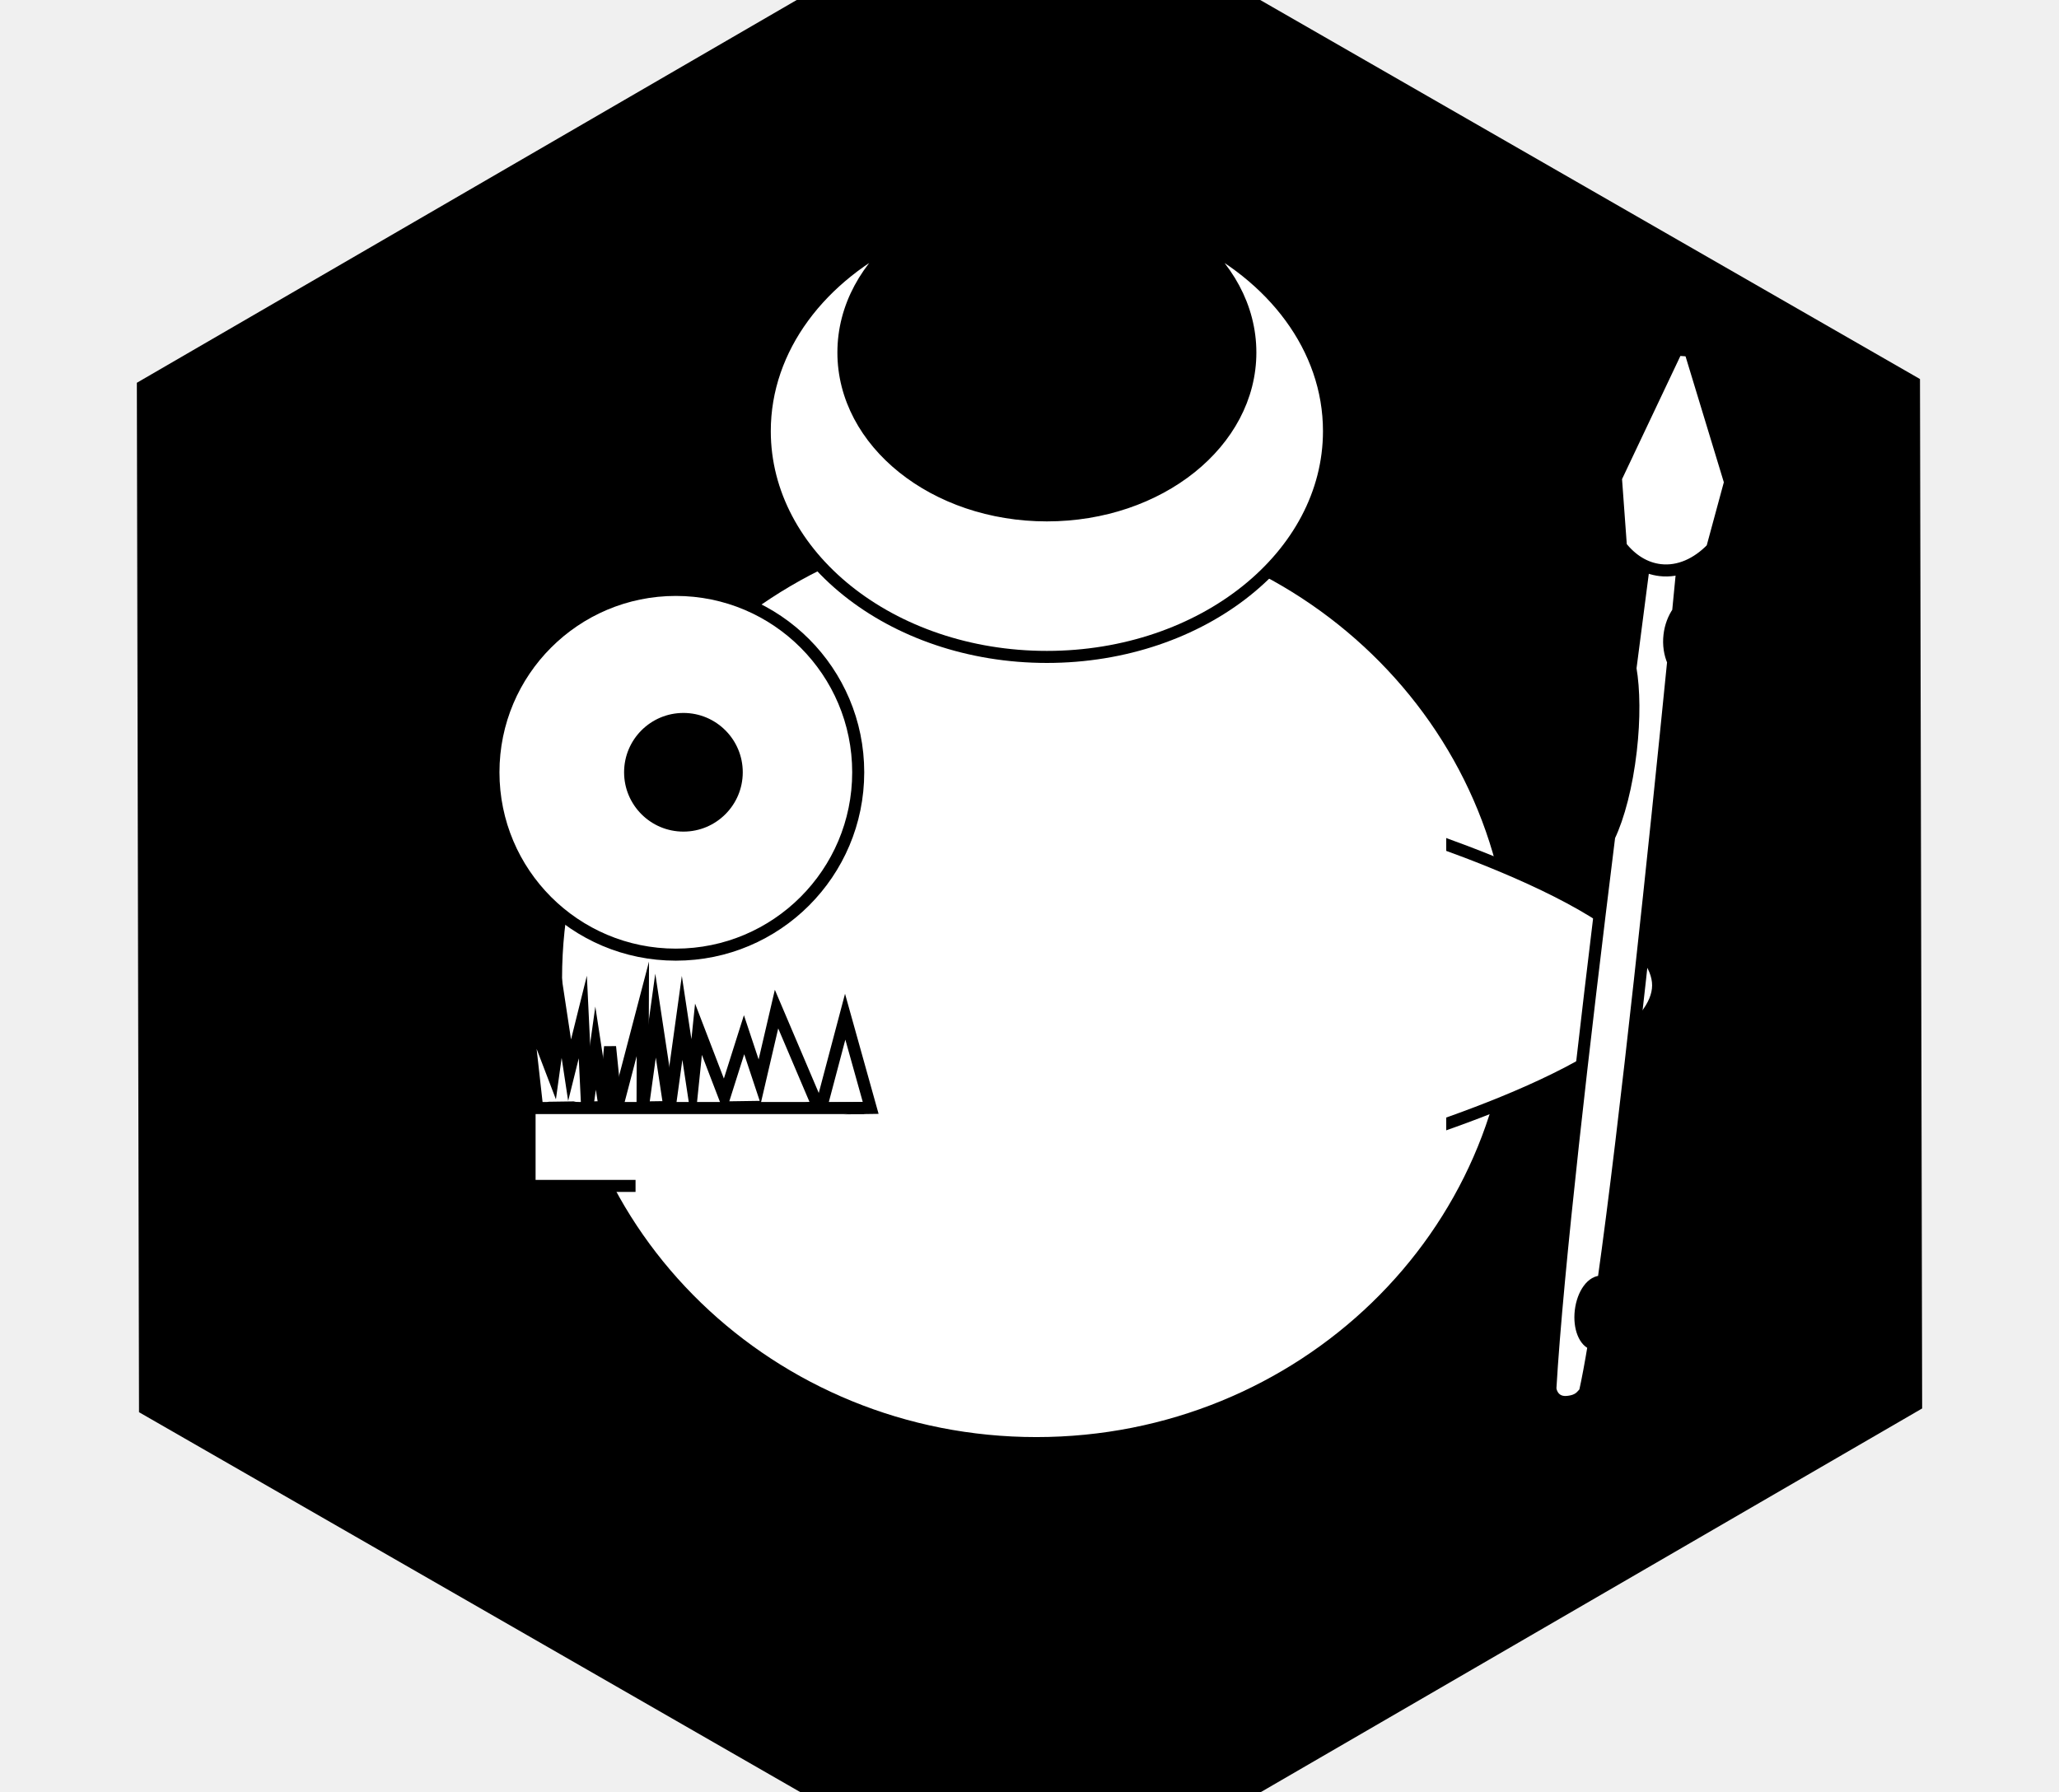
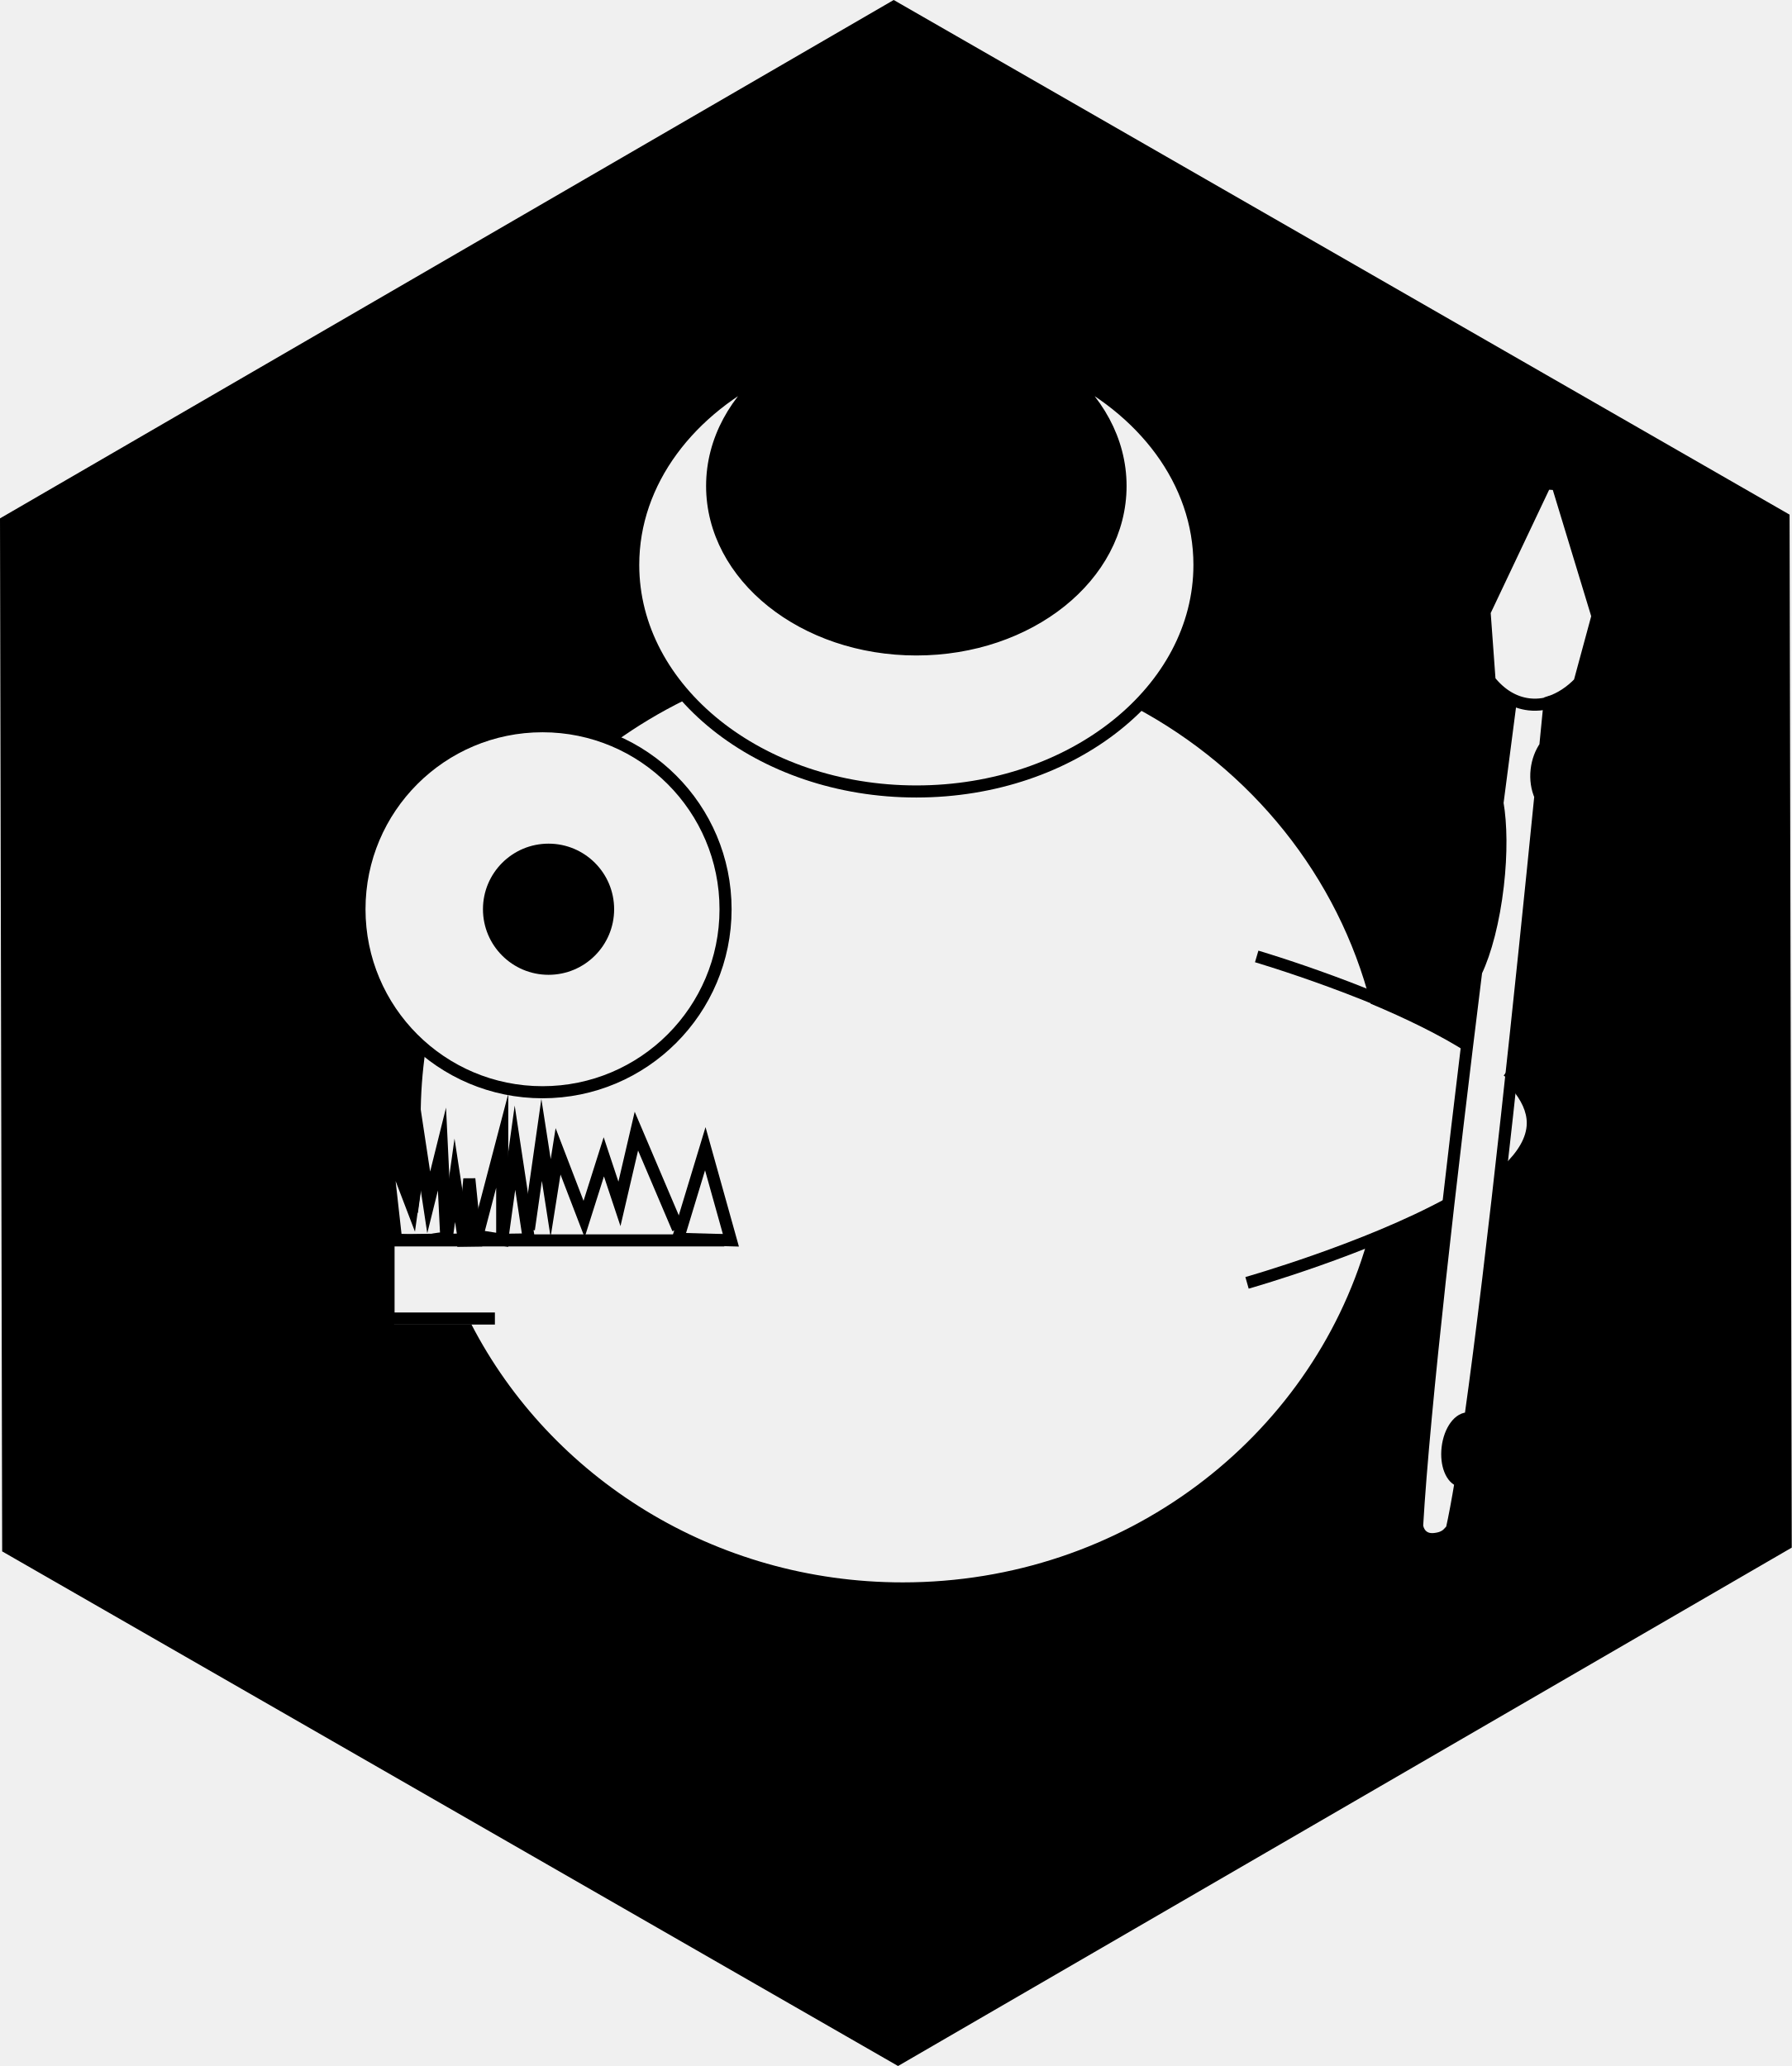
- <svg xmlns="http://www.w3.org/2000/svg" version="1.1" x="0px" y="0px" width="684.205px" height="595.28px" viewBox="0 0 684.205 595.28" enable-background="new 0 0 684.205 595.28" xml:space="preserve">
+ <svg xmlns="http://www.w3.org/2000/svg" version="1.1" x="0px" y="0px" width="593.255px" height="684.203px" viewBox="0 0 593.255 684.203" enable-background="new 0 0 593.255 684.203" xml:space="preserve">
+   <g id="Слой_5" display="none">
+     <rect x="0" y="0" display="inline" fill="#D24A43" stroke="#000000" stroke-width="4" stroke-miterlimit="10" width="593.255" height="684.203" />
+   </g>
  <g id="Слой_1">
-     <polygon points="342.82,639.742 46.193,469.313 45.475,127.211 341.384,-44.462 638.012,125.967 638.73,468.069  " />
-   </g>
+ </g>
  <g id="Слой_2" display="none">
-     <polygon display="inline" fill="#FFFFFF" points="187.307,434.849 213.217,451.928 163.796,498.711  " />
-     <path display="inline" fill="#FFFFFF" d="M198.29,386.086c-19.609-86.278,44.833-170.547,112.524-185.932   c7.5-1.705,15.037-2.511,22.539-2.486c-23.578-13.636-60.043-49.011-81.272-32.124c-30.852,9.053-108.231,114.963-89.349,198.044   c14.82,65.207,21.125,106.737,71.388,117.26C205.935,457.599,207.993,428.779,198.29,386.086z" />
-     <ellipse display="inline" fill="#FFFFFF" cx="353.699" cy="278.81" rx="171.131" ry="143.274" />
-     <circle display="inline" fill="#FFFFFF" stroke="#000000" stroke-width="2" stroke-miterlimit="10" cx="487.456" cy="201.192" r="60.606" />
-     <circle display="inline" stroke="#FFFFFF" stroke-miterlimit="10" cx="489.981" cy="201.192" r="21.717" />
+     <polygon display="inline" fill="#FFFFFF" points="141.833,479.311 167.743,496.389 118.322,543.173  " />
+     <path display="inline" fill="#FFFFFF" d="M152.816,430.548c-19.609-86.278,44.833-170.547,112.524-185.932   c7.5-1.705,15.037-2.511,22.539-2.486c-23.578-13.636-60.043-49.011-81.272-32.124c-30.852,9.053-108.231,114.963-89.349,198.044   c14.82,65.207,21.125,106.737,71.388,117.26C160.461,502.061,162.519,473.24,152.816,430.548z" />
+     <ellipse display="inline" fill="#FFFFFF" cx="308.224" cy="323.271" rx="171.131" ry="143.274" />
+     <circle display="inline" fill="#FFFFFF" stroke="#000000" stroke-width="2" stroke-miterlimit="10" cx="441.981" cy="245.653" r="60.606" />
+     <circle display="inline" stroke="#FFFFFF" stroke-miterlimit="10" cx="444.506" cy="245.653" r="21.717" />
    <g display="inline">
      <g>
-         <polygon fill="#FFFFFF" stroke="#000000" stroke-width="2" stroke-miterlimit="10" points="400.761,326.686 419.919,326.869      410.561,303.679    " />
-         <polygon fill="#FFFFFF" stroke="#000000" stroke-width="2" stroke-miterlimit="10" points="488.449,328.513 498.534,326.937      488.33,294.699    " />
-         <polygon fill="#FFFFFF" stroke="#000000" stroke-width="2" stroke-miterlimit="10" points="473.24,303.979 469.223,321.37      466.944,306.842 456.975,323.869 449.423,308.219 443.435,320.046 436.948,301.763 421.022,326.315 446.733,329.343      445.703,326.439 455.416,326.532 454.553,328.006 470.745,331.071 470.114,327.05 478.123,327.127    " />
-         <polygon fill="#FFFFFF" stroke="#000000" stroke-width="2" stroke-miterlimit="10" points="506.492,311.606 503.021,326.496      509.678,326.559    " />
-         <polygon fill="#FFFFFF" stroke="#000000" stroke-width="2" stroke-miterlimit="10" points="528.661,328.335 533.468,300.145      522.795,318.455 519.639,303.493 516.48,317.169 511.401,303.756 509.678,327.35 515.165,326.552 523.982,326.636    " />
-         <polygon fill="#FFFFFF" stroke="#000000" stroke-width="2" stroke-miterlimit="10" points="478.123,326.462 488.33,326.559      483.447,303.412    " />
-         <polygon fill="#FFFFFF" stroke="#000000" stroke-width="2" stroke-miterlimit="10" points="498.534,326.741 503.021,326.784      500.926,311.247    " />
+         <polygon fill="#FFFFFF" stroke="#000000" stroke-width="2" stroke-miterlimit="10" points="355.286,371.148 374.445,371.331      365.086,348.141    " />
+         <polygon fill="#FFFFFF" stroke="#000000" stroke-width="2" stroke-miterlimit="10" points="442.974,372.974 453.06,371.398      442.856,339.161    " />
+         <polygon fill="#FFFFFF" stroke="#000000" stroke-width="2" stroke-miterlimit="10" points="427.766,348.441 423.748,365.831      421.47,351.303 411.501,368.33 403.949,352.68 397.96,364.507 391.473,346.225 375.547,370.776 401.259,373.805 400.228,370.9      409.942,370.993 409.078,372.468 425.27,375.532 424.639,371.512 432.648,371.589    " />
+         <polygon fill="#FFFFFF" stroke="#000000" stroke-width="2" stroke-miterlimit="10" points="461.017,356.068 457.546,370.957      464.203,371.021    " />
+         <polygon fill="#FFFFFF" stroke="#000000" stroke-width="2" stroke-miterlimit="10" points="483.187,372.797 487.994,344.607      477.32,362.917 474.164,347.955 471.005,361.63 465.927,348.218 464.203,371.812 469.69,371.013 478.507,371.097    " />
+         <polygon fill="#FFFFFF" stroke="#000000" stroke-width="2" stroke-miterlimit="10" points="432.648,370.923 442.856,371.021      437.973,347.873    " />
+         <polygon fill="#FFFFFF" stroke="#000000" stroke-width="2" stroke-miterlimit="10" points="453.06,371.202 457.546,371.245      455.451,355.708    " />
      </g>
-       <line fill="none" stroke="#000000" stroke-width="2" stroke-miterlimit="10" x1="529.065" y1="346.337" x2="529.065" y2="326.707" />
-       <polyline fill="#FFFFFF" stroke="#000000" stroke-width="2" stroke-miterlimit="10" points="497.643,346.337 529.065,346.337     529.065,326.707 400.485,326.707   " />
+       <line fill="none" stroke="#000000" stroke-width="2" stroke-miterlimit="10" x1="483.59" y1="390.798" x2="483.59" y2="371.169" />
+       <polyline fill="#FFFFFF" stroke="#000000" stroke-width="2" stroke-miterlimit="10" points="452.169,390.798 483.59,390.798     483.59,371.169 355.011,371.169   " />
    </g>
-     <polygon display="inline" fill="#FFFFFF" points="404.703,155.711 364.916,142.585 402.665,95.022  " />
-     <polygon display="inline" fill="#FFFFFF" points="364.299,142.311 303.856,143.13 333.293,84.831  " />
-     <polygon display="inline" fill="#FFFFFF" points="316.444,156.642 253.349,169.381 272.516,101.69  " />
-     <polygon display="inline" fill="#FFFFFF" points="276.67,171.949 216.485,196.387 226.831,135.535  " />
-     <polygon display="inline" fill="#FFFFFF" points="236.198,202.585 185.82,246.682 170.274,178.097  " />
+     <polygon display="inline" fill="#FFFFFF" points="359.229,200.172 319.441,187.047 357.191,139.484  " />
+     <polygon display="inline" fill="#FFFFFF" points="318.824,186.772 258.382,187.592 287.818,129.293  " />
+     <polygon display="inline" fill="#FFFFFF" points="270.969,201.104 207.875,213.842 227.041,146.151  " />
+     <polygon display="inline" fill="#FFFFFF" points="231.195,216.411 171.011,240.848 181.356,179.997  " />
+     <polygon display="inline" fill="#FFFFFF" points="190.723,247.047 140.345,291.143 124.8,222.559  " />
  </g>
  <g id="Слой_3">
-     <ellipse fill="#FFFFFF" stroke="#000000" stroke-width="4" stroke-miterlimit="10" cx="344.394" cy="325.146" rx="159.622" ry="154.435" />
    <g>
-       <circle fill="#FFFFFF" stroke="#000000" stroke-width="4" stroke-miterlimit="10" cx="224.578" cy="256.65" r="60.606" />
-       <circle stroke="#FFFFFF" stroke-width="4" stroke-miterlimit="10" cx="227.103" cy="256.65" r="21.717" />
+       <path d="M592.537,170.429L295.91,0L0,171.673l0.718,342.102l296.628,170.429l295.91-171.673L592.537,170.429z M523.466,226.731    c-2.97,3.068-6.329,5.281-9.873,6.424c-0.443,4.55-0.922,9.449-1.436,14.66c-1.477,2.12-2.515,4.788-2.86,7.764    c-0.369,3.189,0.12,6.214,1.226,8.718c-2.809,28.172-6.305,62.33-10,96.29c3.175,3.75,5.015,7.568,4.996,11.377    c-0.024,4.778-2.981,9.541-7.819,14.146c-3.529,31.362-7.125,61.184-10.389,84.365c-0.11-0.024-0.218-0.055-0.331-0.068    c-3.292-0.381-6.501,3.98-7.167,9.741c-0.64,5.532,1.3,10.331,4.371,11.041c-1.067,6.478-2.076,11.915-3.007,16.055    c-1.087,0.861-1.647,2.679-5.727,3.103c-4.08,0.424-5.539-2.628-5.731-4.429c1.438-24.672,5.527-64.515,10.45-107.504    c-8.483,4.763-18.165,9.146-27.534,12.94c-18.823,65.01-80.511,112.689-153.715,112.689c-62.538,0-116.667-34.802-142.851-85.475    c-10.631,0-25.568,0-25.568,0v-25.876h2.53l-3.916-35.013l9.228,24.136l2.006-14.498c-0.686-5.813-1.051-11.719-1.051-17.709    c0-7.297,0.535-14.472,1.547-21.499c-13.635-11.113-22.347-28.035-22.347-46.996c0-33.472,27.134-60.606,60.606-60.606    c8.736,0,17.032,1.863,24.535,5.19c7.212-5.2,14.894-9.823,22.973-13.801c-11.287-12.392-17.953-27.654-17.953-44.165    c0-27.637,18.675-51.768,46.46-64.791c-12.538,9.825-20.328,23.518-20.328,38.673c0,27.506,25.637,50.204,58.822,53.656    c1.763-0.056,3.531-0.094,5.308-0.094c3.357,0,6.686,0.112,9.991,0.31c34.287-2.622,61.106-25.736,61.106-53.871    c0-15.155-7.79-28.848-20.328-38.673c27.785,13.024,46.46,37.155,46.46,64.791c0,17.596-7.568,33.776-20.237,46.573    c38.416,20.506,67.16,55.877,77.955,98.101c11.22,4.708,22.819,10.259,32.18,16.264c1.072-8.838,2.151-17.62,3.22-26.242    c3.121-6.53,5.82-16.768,7.171-28.445c1.234-10.66,1.099-20.407-0.11-27.405c1.639-12.741,3.148-24.321,4.447-34.225    c-2.873-1.371-5.444-3.528-7.621-6.295l-1.658-22.749l20.138-42.51c1.001-0.063,2.01-0.041,3.023,0.077    c0.517,0.06,1.026,0.146,1.53,0.251l13.249,43.576L523.466,226.731z" />
+       <path d="M144.939,412.487l-7.623,0.111l-0.17,0.094h8.454c-0.006-0.021-0.013-0.042-0.019-0.063L144.939,412.487z" />
    </g>
-     <g>
-       <line fill="none" stroke="#000000" stroke-width="4" stroke-miterlimit="10" x1="174.749" y1="384.107" x2="174.749" y2="362.413" />
-       <polygon fill="#FFFFFF" stroke="#000000" stroke-width="4" stroke-miterlimit="10" points="289.33,368.203 272.765,368.445     280.856,337.876   " />
-       <polygon fill="#FFFFFF" stroke="#000000" stroke-width="4" stroke-miterlimit="10" points="213.513,370.611 204.793,368.963     213.616,335.256   " />
-       <polygon fill="#FFFFFF" stroke="#000000" stroke-width="4" stroke-miterlimit="10" points="226.663,338.272 230.136,361.195     232.106,342.044 240.726,364.489 247.255,343.86 252.433,359.45 258.042,335.35 271.811,367.714 249.581,371.705 250.472,367.877     242.074,368 242.82,369.943 228.821,373.983 229.366,368.683 222.441,368.784   " />
-       <polygon fill="#FFFFFF" stroke="#000000" stroke-width="4" stroke-miterlimit="10" points="197.913,348.325 200.914,367.952     195.158,368.036   " />
-       <polygon fill="#FFFFFF" stroke="#000000" stroke-width="4" stroke-miterlimit="10" points="178.745,370.377 174.589,333.217     183.817,357.353 186.546,337.631 189.277,355.657 193.668,337.977 195.158,369.079 190.414,368.026 182.791,368.137   " />
-       <polygon fill="#FFFFFF" stroke="#000000" stroke-width="4" stroke-miterlimit="10" points="222.441,367.907 213.616,368.036     217.837,337.523   " />
-       <polygon fill="#FFFFFF" stroke="#000000" stroke-width="4" stroke-miterlimit="10" points="204.793,368.275 200.914,368.332     202.725,347.851   " />
-       <path fill="#FFFFFF" stroke="#000000" stroke-width="4" stroke-miterlimit="10" d="M211.194,394.107c-5.243,0-35.22,0-35.22,0    v-25.876h111.172" />
-     </g>
-     <path fill="#FFFFFF" stroke="#000000" stroke-width="4" stroke-miterlimit="10" d="M457.036,381.13l0.537-108.184   c0,0,93.556,27.511,93.422,54.557C550.861,354.549,457.036,381.13,457.036,381.13z" />
-     <rect x="449.083" y="264.798" fill="#FFFFFF" width="31.498" height="124.48" />
-     <path fill="#FFFFFF" stroke="#000000" stroke-width="4" stroke-miterlimit="10" d="M395.163,78.476   c12.538,9.825,20.328,23.518,20.328,38.673c0,29.893-30.271,54.126-67.613,54.126s-67.613-24.233-67.613-54.126   c0-15.155,7.79-28.848,20.328-38.673c-27.786,13.024-46.46,37.155-46.46,64.791c0,41.447,41.971,75.046,93.745,75.046   c51.774,0,93.745-33.599,93.745-75.046C441.623,115.631,422.948,91.5,395.163,78.476z" />
-     <g>
-       <path fill="#FFFFFF" stroke="#000000" stroke-width="4" stroke-miterlimit="10" d="M525.288,435.686    c0.667-5.761,3.876-10.122,7.167-9.741c0.113,0.013,0.221,0.045,0.331,0.068c7.625-54.148,17.064-144.509,23.212-206.178    c-1.106-2.504-1.596-5.529-1.227-8.718c0.344-2.976,1.383-5.644,2.86-7.764c2.934-29.797,4.792-49.661,4.792-49.661l-11.458-1.326    c0,0-3.91,28.918-9.163,69.749c1.209,6.997,1.344,16.744,0.11,27.405c-1.351,11.677-4.051,21.915-7.171,28.445    c-8.359,67.396-17.271,144.441-19.548,183.492c0.192,1.8,1.651,4.852,5.731,4.429c4.08-0.424,4.64-2.241,5.727-3.103    c0.931-4.14,1.94-9.577,3.007-16.055C526.588,446.017,524.647,441.218,525.288,435.686z" />
-       <path fill="#FFFFFF" stroke="#000000" stroke-width="4" stroke-miterlimit="10" d="M568.94,182.27l5.971-22.03l-13.249-43.576    c-0.504-0.106-1.013-0.191-1.53-0.251c-1.013-0.117-2.022-0.14-3.023-0.077l-20.138,42.51l1.658,22.749    c3.472,4.412,7.943,7.278,13.048,7.869C557.89,190.183,563.959,187.414,568.94,182.27z" />
-     </g>
+     <circle cx="181.628" cy="301.112" r="21.717" />
+     <line fill="#FFFFFF" stroke="#000000" stroke-width="4" stroke-miterlimit="10" x1="126.418" y1="426.657" x2="126.418" y2="404.963" />
+     <polygon fill="none" stroke="#000000" stroke-width="4" stroke-miterlimit="10" points="241.999,410.754 224.481,410.264    233.526,380.426  " />
+     <polygon fill="none" stroke="#000000" stroke-width="4" stroke-miterlimit="10" points="166.285,410.587 158.042,409.3    166.285,377.807  " />
+     <polyline fill="none" stroke="#000000" stroke-width="4" stroke-miterlimit="10" points="175.11,407.154 179.332,377.518    182.325,396.775 184.775,381.291 193.395,403.736 199.925,383.106 205.103,398.697 210.711,374.597 224.481,406.96  " />
+     <polygon fill="none" stroke="#000000" stroke-width="4" stroke-miterlimit="10" points="150.582,390.876 153.583,410.503    147.828,410.587  " />
+     <path fill="none" stroke="#000000" stroke-width="4" stroke-miterlimit="10" d="M131.152,410.587l-3.894-34.818l9.228,24.136   l2.729-19.722l2.731,18.026l4.391-17.68c0,0,1.49,31.101,1.49,30.059c0-1.043-4.744-0.01-4.744-0.01l-7.623,0.111L131.152,410.587z   " />
+     <polygon fill="none" stroke="#000000" stroke-width="4" stroke-miterlimit="10" points="175.11,410.458 166.285,410.587    170.507,380.074  " />
+     <polygon fill="none" stroke="#000000" stroke-width="4" stroke-miterlimit="10" points="157.462,410.826 153.583,410.883    155.395,390.402  " />
+     <path fill="none" stroke="#000000" stroke-width="4" stroke-miterlimit="10" d="M163.864,436.657c-5.243,0-35.22,0-35.22,0v-25.876   h111.172" />
+     <path fill="none" stroke="#000000" stroke-width="4" stroke-miterlimit="10" d="M350.688,122.276   c12.538,9.825,20.328,23.518,20.328,38.673c0,29.893-30.271,54.126-67.613,54.126c-37.342,0-67.613-24.233-67.613-54.126   c0-15.155,7.79-28.848,20.328-38.673c-27.786,13.024-46.46,37.155-46.46,64.791c0,41.447,41.971,75.046,93.745,75.046   c51.774,0,93.745-33.599,93.745-75.046C397.148,159.431,378.473,135.3,350.688,122.276z" />
+     <circle fill="none" stroke="#000000" stroke-width="4" stroke-miterlimit="10" cx="179.628" cy="301.112" r="60.606" />
+     <path fill="none" stroke="#000000" stroke-width="4" stroke-miterlimit="10" d="M480.168,398.413   c-27.777,15.244-67.267,26.432-67.267,26.432" />
+     <path fill="none" stroke="#000000" stroke-width="4" stroke-miterlimit="10" d="M499.078,354.582   c8.385,6.241,10.475,10.13,10.442,16.721c-0.035,7.125-3.183,11.773-12.793,18.356" />
+     <path fill="none" stroke="#000000" stroke-width="4" stroke-miterlimit="10" d="M416.098,316.746c0,0,42.636,12.538,70.302,29.006" />
+     <path fill="none" stroke="#000000" stroke-width="4" stroke-miterlimit="10" d="M416.098,316.746" />
+     <path fill="none" stroke="#000000" stroke-width="4" stroke-miterlimit="10" d="M528.936,204.04l-13.249-43.576   c-0.504-0.106-1.013-0.191-1.53-0.251c-1.013-0.117-2.022-0.14-3.023-0.077l-20.138,42.51l1.658,22.749   c2.177,2.767,4.748,4.924,7.621,6.295c-1.3,9.904-2.808,21.484-4.447,34.225c1.209,6.997,1.344,16.744,0.11,27.405   c-1.351,11.677-4.051,21.915-7.171,28.445c-8.359,67.396-17.271,144.441-19.548,183.492c0.192,1.8,1.651,4.852,5.731,4.429   c4.08-0.424,4.64-2.241,5.727-3.103c0.931-4.14,1.94-9.577,3.007-16.055c-3.07-0.71-5.011-5.509-4.371-11.041   c0.667-5.761,3.876-10.122,7.167-9.741c0.113,0.013,0.221,0.045,0.331,0.068c7.625-54.148,17.064-144.509,23.212-206.178   c-1.106-2.504-1.596-5.529-1.226-8.718c0.344-2.976,1.383-5.644,2.86-7.764c0.513-5.211,0.992-10.11,1.436-14.66   c3.544-1.142,6.903-3.356,9.873-6.424L528.936,204.04z" />
+     <path fill="none" stroke="#000000" stroke-width="4" stroke-miterlimit="10" d="M523.519,226.07l5.971-22.03l-13.249-43.576   c-0.504-0.106-1.013-0.191-1.53-0.251c-1.013-0.117-2.022-0.14-3.023-0.077l-20.138,42.51l1.658,22.749   c3.472,4.412,7.943,7.278,13.048,7.869C512.469,233.983,518.538,231.215,523.519,226.07z" />
  </g>
  <g id="Слой_4" display="none">
-     <path display="inline" fill="#FFFFFF" stroke="#0D0F0F" stroke-width="3" stroke-miterlimit="10" d="M265.242,116.924" />
-     <path display="inline" fill="none" stroke="#0D0F0F" stroke-width="9" stroke-miterlimit="10" d="M-526.727,200.743" />
-     <path display="inline" fill="#FFFFFF" stroke="#0D0F0F" stroke-width="3" stroke-miterlimit="10" d="M360.242,188.924" />
-     <path display="inline" fill="#FFFFFF" stroke="#0F1011" stroke-width="3" stroke-miterlimit="10" d="M249.313,480.916   c-2.753-5.278,21.303-16.254,29.428-36.324c7.319-18.08-3.095-35.593-6.981-51.062c-9.129-36.343-15.376-73.521-18.651-111.001   c5.173,14.488,16.565,39.25,40.516,56.885c7.072,5.207,17.837,13.134,34,18c16.798,5.058,30,3.972,30.918,8.778   c0.637,3.332-5.119,5.919-17.97,17.883c-3.754,3.495-7.398,7.105-10.601,11.175c-10.251,13.025-15.361,30.27-15.405,47.331   c-0.043,16.555,6.624,35.437,21.393,40.128c-10.497,1.473-19.789,10.223-22.53,21.215c-7.678-12.397-27.106-13.153-35.598-1.387   c-0.994-6.249-3.337-13.403-9.209-17.335C260.458,479.735,251.043,484.233,249.313,480.916z" />
-     <polygon display="inline" fill="#FFFFFF" stroke="#0D0F0F" stroke-width="3" stroke-linecap="round" stroke-miterlimit="10" points="   376.162,79.403 333.374,157.769 392.83,167.12  " />
-     <polygon display="inline" fill="#FFFFFF" stroke="#0D0F0F" stroke-width="3" stroke-linecap="round" stroke-miterlimit="10" points="   469.204,124.722 390.83,167.495 435.782,207.518  " />
-     <polygon display="inline" fill="#FFFFFF" stroke="#0D0F0F" stroke-width="3" stroke-linecap="round" stroke-miterlimit="10" points="   521.451,206.056 432.957,208.225 451.627,260.467  " />
-     <polygon display="inline" fill="#FFFFFF" stroke="#0D0F0F" stroke-width="3" stroke-linecap="round" stroke-miterlimit="10" points="   528.153,306.295 452.548,260.302 440.009,314.18  " />
-     <polygon display="inline" fill="#FFFFFF" stroke="#0D0F0F" stroke-width="3" stroke-linecap="round" stroke-miterlimit="10" points="   487.093,388.015 443.205,311.673 407.583,350.169  " />
-     <polygon display="inline" fill="#FFFFFF" stroke="#0D0F0F" stroke-width="3" stroke-linecap="round" stroke-miterlimit="10" points="   416.069,435.156 411.425,346.878 360.367,366.513  " />
-     <polygon display="inline" fill="#FFFFFF" stroke="#0D0F0F" stroke-width="3" stroke-linecap="round" stroke-miterlimit="10" points="   191.465,174.593 254.336,237.159 279.374,186.398  " />
-     <polygon display="inline" fill="#FFFFFF" stroke="#0D0F0F" stroke-width="3" stroke-linecap="round" stroke-miterlimit="10" points="   262.539,101.569 281.013,188.924 332.255,157.353  " />
-     <polygon display="inline" fill="#FFFFFF" stroke="#0D0F0F" stroke-width="3" stroke-miterlimit="10" points="171.624,266.16    256.178,292.925 255.167,236.39  " />
-     <ellipse display="inline" stroke="#0F1011" stroke-width="3" stroke-miterlimit="10" cx="349.632" cy="259.555" rx="98.946" ry="102.588" />
-     <circle display="inline" fill="#FFFFFF" stroke="#0D0F0F" stroke-width="3" stroke-linecap="round" stroke-miterlimit="10" cx="355.282" cy="269.479" r="97.758" />
-     <circle display="inline" stroke="#000000" stroke-width="3" stroke-linecap="round" stroke-miterlimit="10" cx="358.242" cy="276.011" r="38.5" />
+     <path display="inline" fill="#FFFFFF" stroke="#0D0F0F" stroke-width="3" stroke-miterlimit="10" d="M219.768,161.385" />
+     <path display="inline" fill="none" stroke="#0D0F0F" stroke-width="9" stroke-miterlimit="10" d="M-572.201,245.204" />
+     <path display="inline" fill="#FFFFFF" stroke="#0D0F0F" stroke-width="3" stroke-miterlimit="10" d="M314.768,233.385" />
+     <path display="inline" fill="#FFFFFF" stroke="#0F1011" stroke-width="3" stroke-miterlimit="10" d="M203.838,525.378   c-2.753-5.278,21.303-16.253,29.428-36.324c7.319-18.08-3.095-35.593-6.981-51.062c-9.129-36.343-15.376-73.521-18.651-111.001   c5.173,14.488,16.565,39.25,40.516,56.885c7.072,5.207,17.837,13.134,34,18c16.798,5.058,30,3.972,30.918,8.778   c0.637,3.332-5.119,5.919-17.97,17.883c-3.754,3.495-7.398,7.105-10.601,11.175c-10.251,13.025-15.361,30.27-15.405,47.331   c-0.043,16.555,6.624,35.437,21.393,40.128c-10.497,1.473-19.789,10.223-22.53,21.215c-7.678-12.397-27.106-13.153-35.598-1.387   c-0.994-6.249-3.337-13.403-9.209-17.335C214.983,524.197,205.568,528.695,203.838,525.378z" />
+     <polygon display="inline" fill="#FFFFFF" stroke="#0D0F0F" stroke-width="3" stroke-linecap="round" stroke-miterlimit="10" points="   330.688,123.864 287.899,202.23 347.355,211.581  " />
+     <polygon display="inline" fill="#FFFFFF" stroke="#0D0F0F" stroke-width="3" stroke-linecap="round" stroke-miterlimit="10" points="   423.73,169.184 345.355,211.957 390.307,251.979  " />
+     <polygon display="inline" fill="#FFFFFF" stroke="#0D0F0F" stroke-width="3" stroke-linecap="round" stroke-miterlimit="10" points="   475.976,250.518 387.482,252.686 406.152,304.929  " />
+     <polygon display="inline" fill="#FFFFFF" stroke="#0D0F0F" stroke-width="3" stroke-linecap="round" stroke-miterlimit="10" points="   482.678,350.757 407.073,304.764 394.534,358.641  " />
+     <polygon display="inline" fill="#FFFFFF" stroke="#0D0F0F" stroke-width="3" stroke-linecap="round" stroke-miterlimit="10" points="   441.618,432.477 397.73,356.135 362.108,394.63  " />
+     <polygon display="inline" fill="#FFFFFF" stroke="#0D0F0F" stroke-width="3" stroke-linecap="round" stroke-miterlimit="10" points="   370.595,479.618 365.95,391.34 314.893,410.975  " />
+     <polygon display="inline" fill="#FFFFFF" stroke="#0D0F0F" stroke-width="3" stroke-linecap="round" stroke-miterlimit="10" points="   145.99,219.054 208.862,281.62 233.899,230.86  " />
+     <polygon display="inline" fill="#FFFFFF" stroke="#0D0F0F" stroke-width="3" stroke-linecap="round" stroke-miterlimit="10" points="   217.064,146.031 235.538,233.385 286.78,201.814  " />
+     <polygon display="inline" fill="#FFFFFF" stroke="#0D0F0F" stroke-width="3" stroke-miterlimit="10" points="126.149,310.621    210.703,337.386 209.693,280.851  " />
+     <ellipse display="inline" stroke="#0F1011" stroke-width="3" stroke-miterlimit="10" cx="304.157" cy="304.016" rx="98.946" ry="102.588" />
+     <circle display="inline" fill="#FFFFFF" stroke="#0D0F0F" stroke-width="3" stroke-linecap="round" stroke-miterlimit="10" cx="309.807" cy="313.94" r="97.758" />
+     <circle display="inline" stroke="#000000" stroke-width="3" stroke-linecap="round" stroke-miterlimit="10" cx="312.768" cy="320.472" r="38.5" />
  </g>
</svg>
